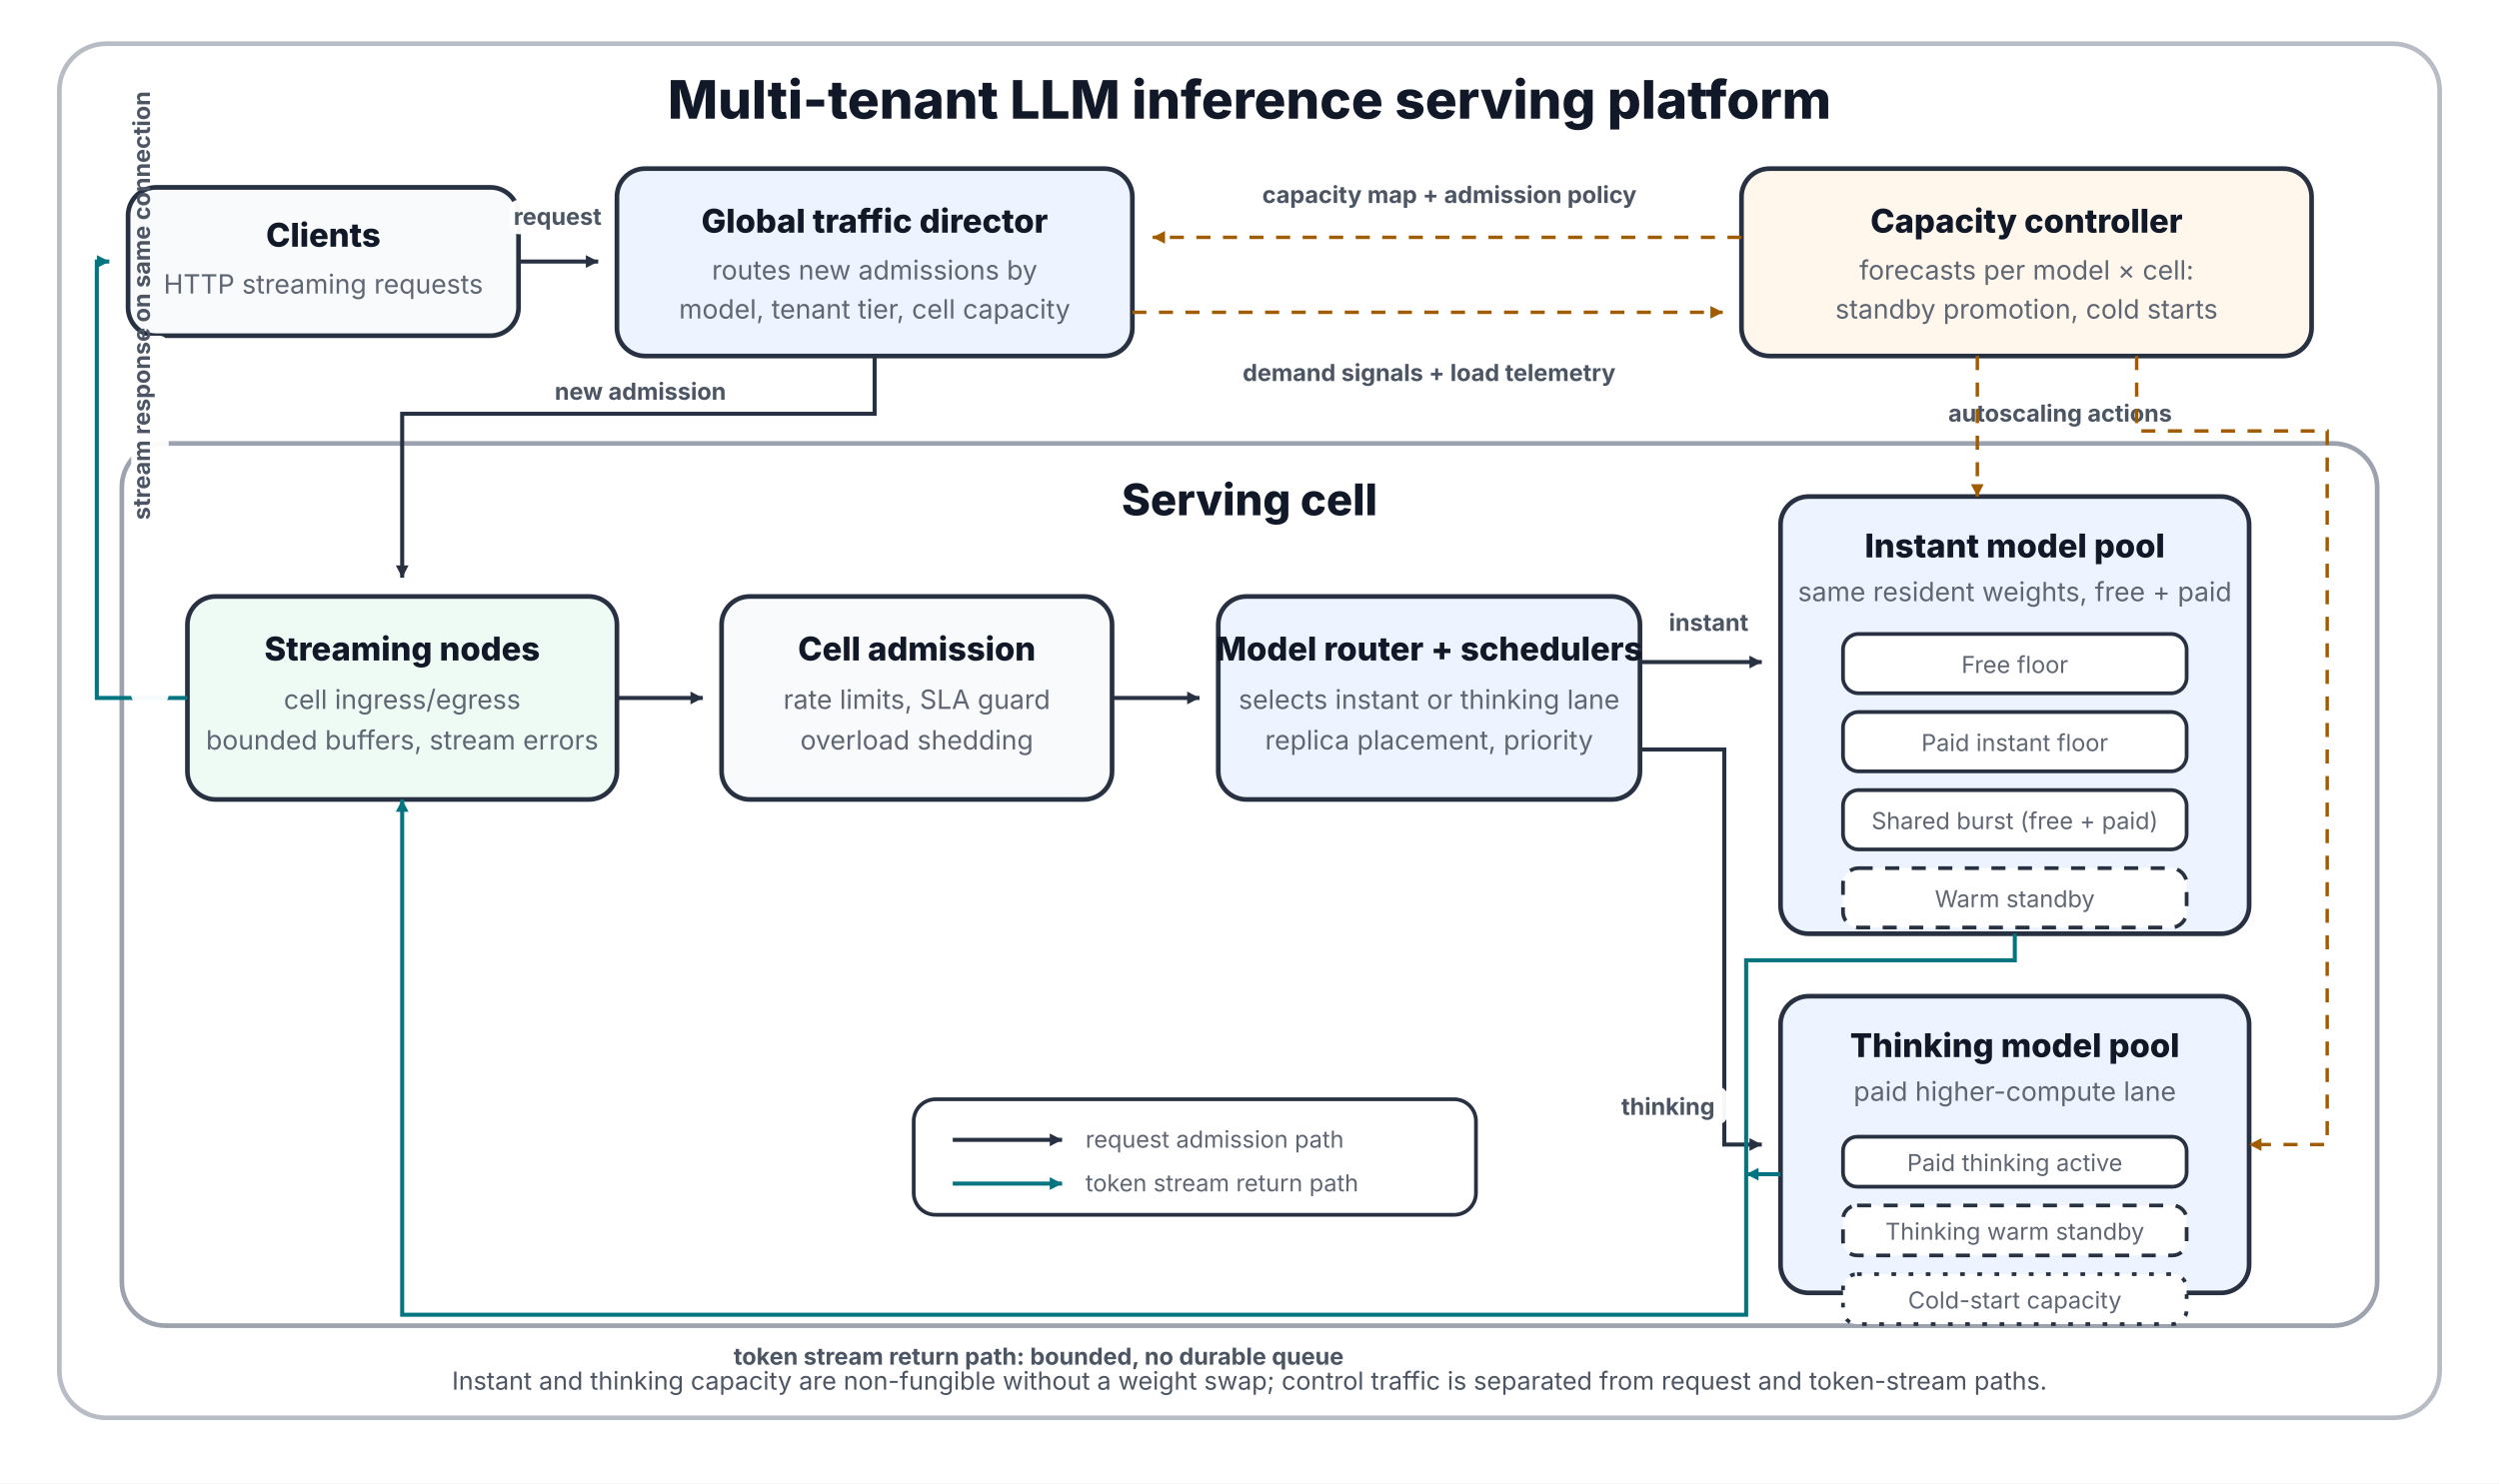
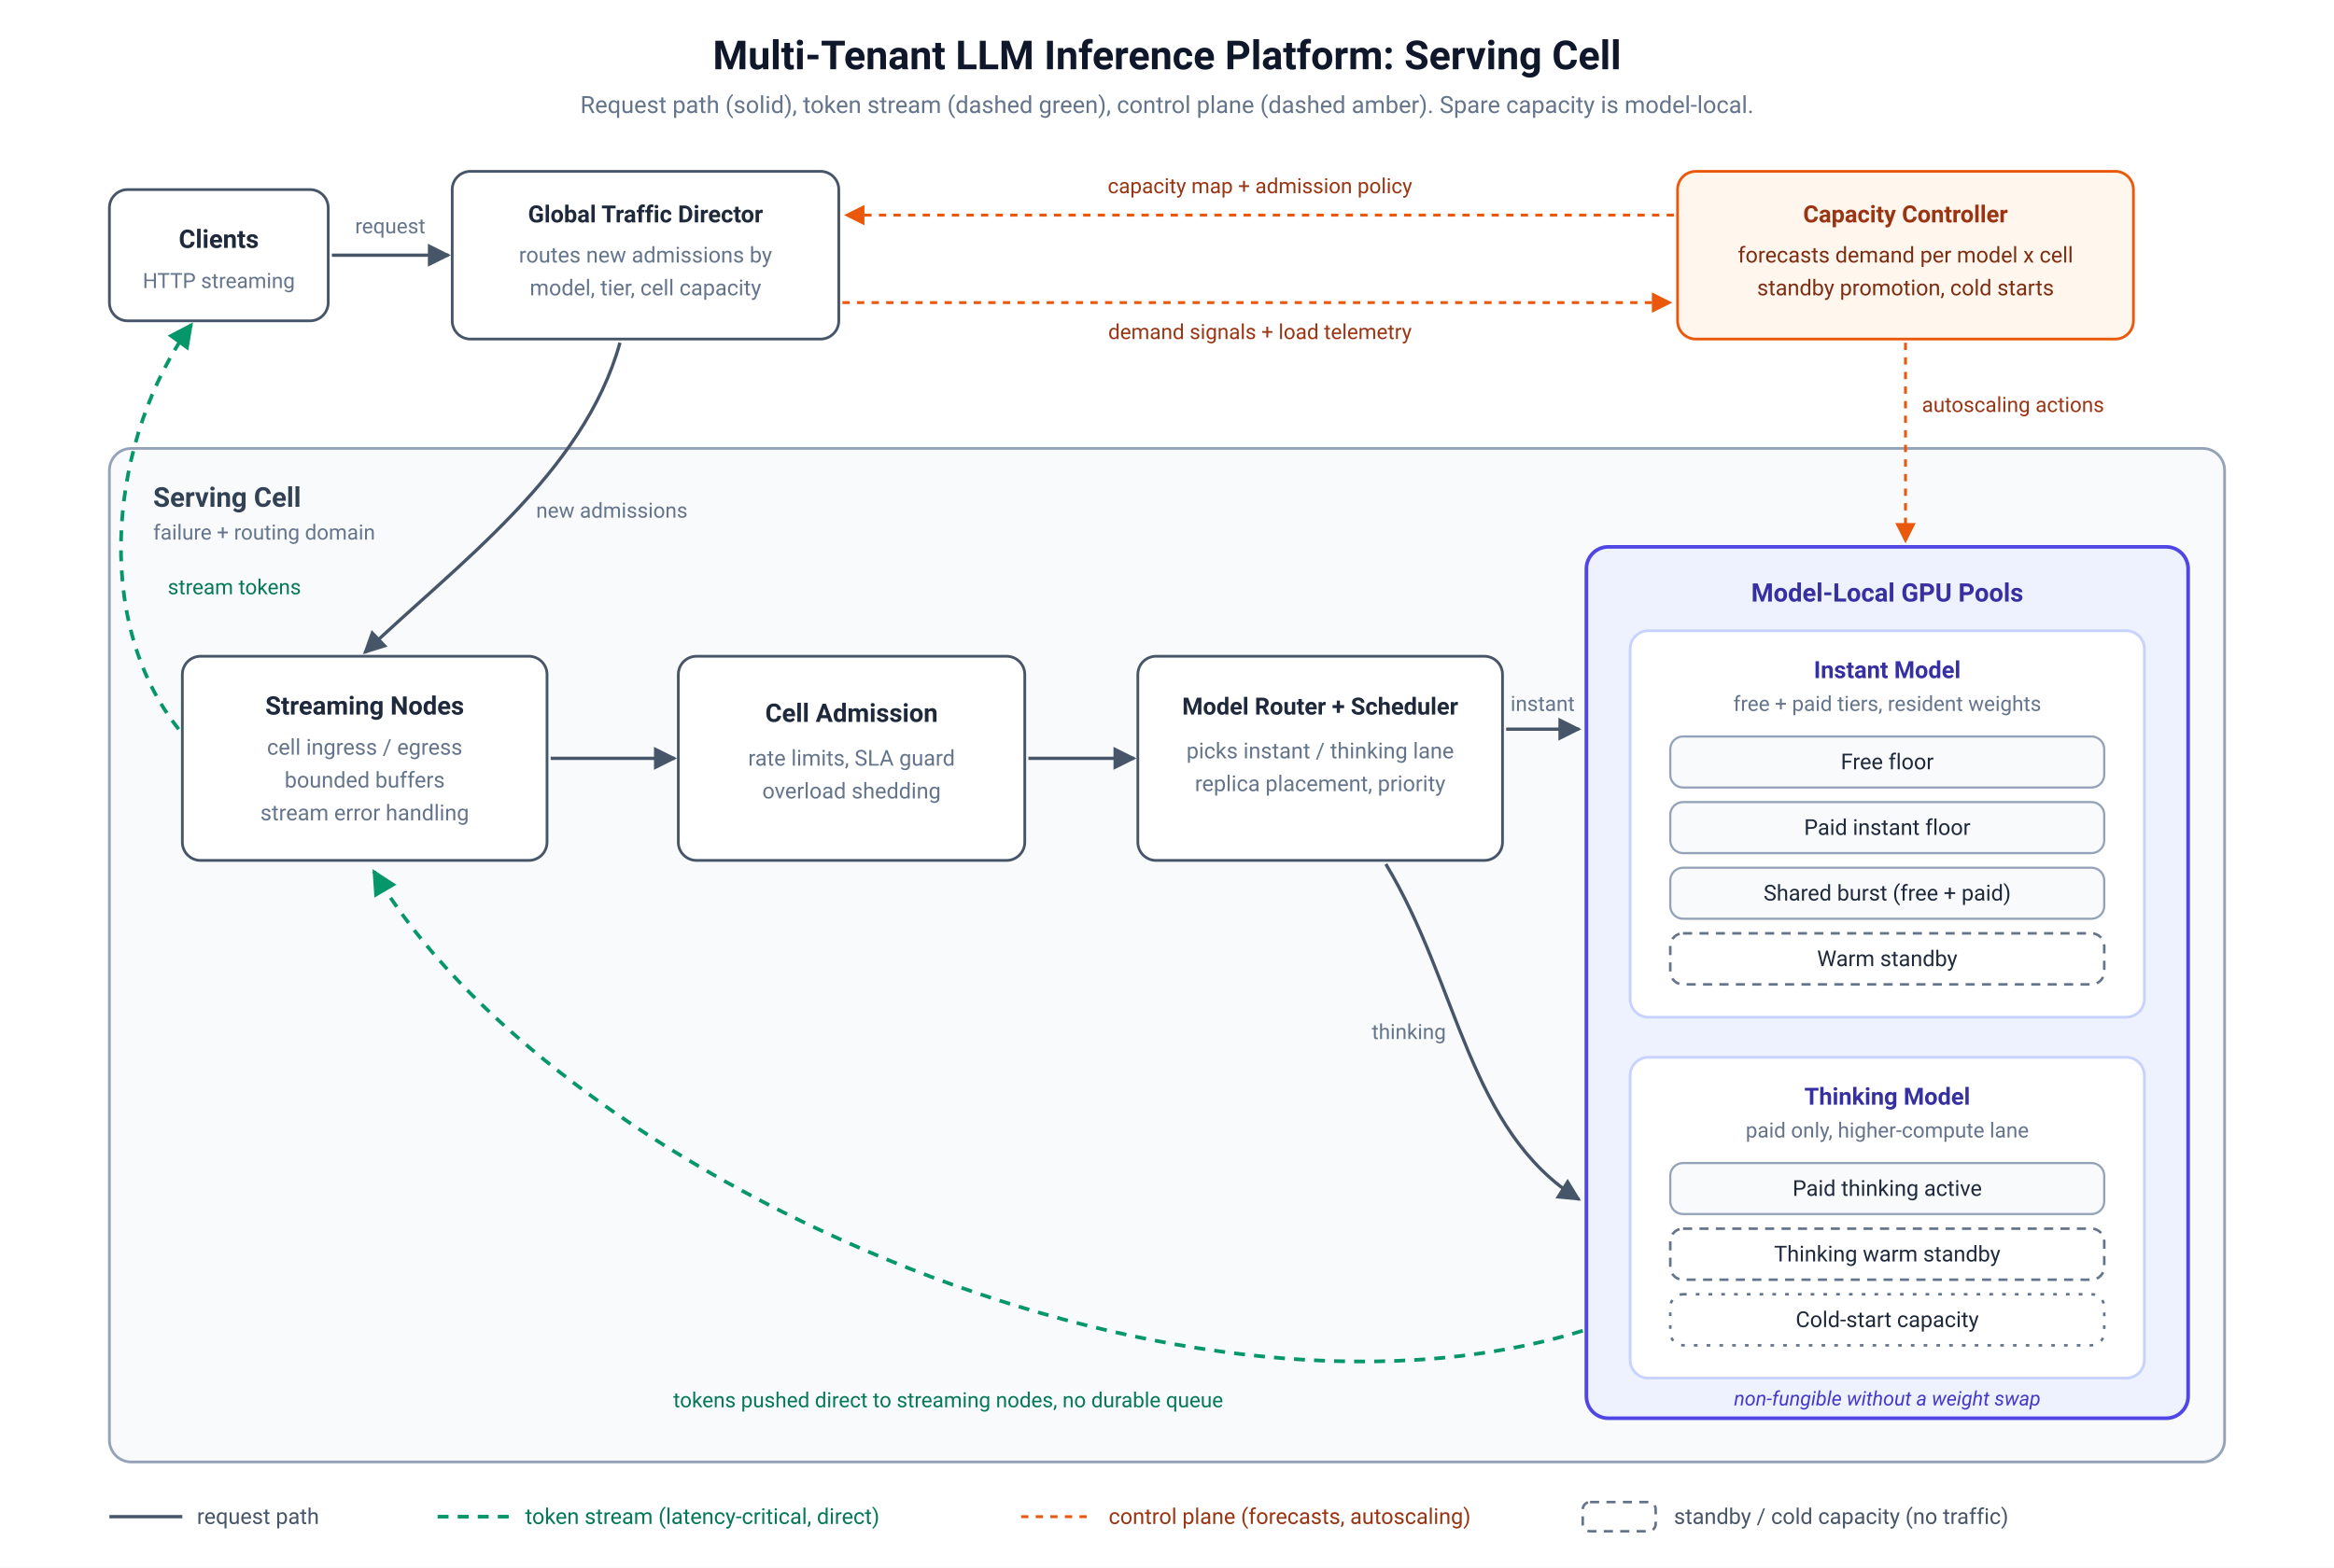
- <svg xmlns="http://www.w3.org/2000/svg" width="1600" height="950" viewBox="0 0 1600 950">
+ <svg xmlns="http://www.w3.org/2000/svg" viewBox="0 0 1280 860" font-family="ui-sans-serif, system-ui, -apple-system, Segoe UI, Roboto, sans-serif">
  <defs>
-     <marker id="arrow" markerWidth="11" markerHeight="11" refX="9.5" refY="5.5" orient="auto" markerUnits="userSpaceOnUse">
-       <path d="M1.6,1.4 L9.5,5.5 L1.6,9.6 Z" fill="#273142" />
+     <marker id="arrow" viewBox="0 0 10 10" refX="9" refY="5" markerWidth="7" markerHeight="7" orient="auto-start-reverse">
+       <path d="M 0 0 L 10 5 L 0 10 z" fill="#475569" />
    </marker>
-     <marker id="arrowTeal" markerWidth="11" markerHeight="11" refX="9.5" refY="5.5" orient="auto" markerUnits="userSpaceOnUse">
-       <path d="M1.6,1.4 L9.5,5.5 L1.6,9.6 Z" fill="#047481" />
+     <marker id="arrowReturn" viewBox="0 0 10 10" refX="9" refY="5" markerWidth="7" markerHeight="7" orient="auto-start-reverse">
+       <path d="M 0 0 L 10 5 L 0 10 z" fill="#059669" />
    </marker>
-     <marker id="arrowAmber" markerWidth="11" markerHeight="11" refX="9.5" refY="5.5" orient="auto" markerUnits="userSpaceOnUse">
-       <path d="M1.6,1.4 L9.5,5.5 L1.6,9.6 Z" fill="#a15c00" />
+     <marker id="arrowControl" viewBox="0 0 10 10" refX="9" refY="5" markerWidth="7" markerHeight="7" orient="auto-start-reverse">
+       <path d="M 0 0 L 10 5 L 0 10 z" fill="#ea580c" />
    </marker>
-     <style>
-       .bg { fill: #ffffff; }
-       .outer { fill: #ffffff; stroke: #b8bcc5; stroke-width: 3; }
-       .cell { fill: #ffffff; stroke: #9ca3af; stroke-width: 3; }
-       .box { fill: #f8fafc; stroke: #273142; stroke-width: 3; }
-       .blue { fill: #eef4ff; }
-       .cream { fill: #fff6ec; }
-       .green { fill: #eefbf5; }
-       .inner { fill: #ffffff; stroke: #273142; stroke-width: 2.4; }
-       .standby { fill: #ffffff; stroke: #273142; stroke-width: 2.4; stroke-dasharray: 9 8; }
-       .cold { fill: #ffffff; stroke: #273142; stroke-width: 2.4; stroke-dasharray: 3 8; }
-       .request { fill: none; stroke: #273142; stroke-width: 2.6; marker-end: url(#arrow); }
-       .stream { fill: none; stroke: #047481; stroke-width: 2.6; marker-end: url(#arrowTeal); }
-       .control { fill: none; stroke: #a15c00; stroke-width: 2.2; stroke-dasharray: 9 8; marker-end: url(#arrowAmber); }
-       .text { font-family: Inter, ui-sans-serif, system-ui, -apple-system, BlinkMacSystemFont, "Segoe UI", sans-serif; fill: #111827; }
-       .title { font-size: 34px; font-weight: 800; }
-       .section { font-size: 28px; font-weight: 800; }
-       .h { font-size: 21px; font-weight: 800; }
-       .body { font-size: 17px; fill: #5f6673; }
-       .small { font-size: 15px; fill: #5f6673; }
-       .label { font-size: 15px; font-weight: 700; fill: #4b5563; }
-       .label-bg { fill: #ffffff; opacity: 0.96; }
-       .note { font-size: 16px; fill: #4b5563; }
-     </style>
  </defs>
-   <rect class="bg" x="0" y="0" width="1600" height="950" />
-   <rect class="outer" x="38" y="28" width="1524" height="880" rx="30" />
-   <text class="text title" x="800" y="76" text-anchor="middle">Multi-tenant LLM inference serving platform</text>
-   <rect class="box" x="82" y="120" width="250" height="95" rx="18" />
-   <text class="text h" x="207" y="158" text-anchor="middle">Clients</text>
-   <text class="text body" x="207" y="188" text-anchor="middle">HTTP streaming requests</text>
-   <rect class="box blue" x="395" y="108" width="330" height="120" rx="18" />
-   <text class="text h" x="560" y="149" text-anchor="middle">Global traffic director</text>
-   <text class="text body" x="560" y="179" text-anchor="middle">routes new admissions by</text>
-   <text class="text body" x="560" y="204" text-anchor="middle">model, tenant tier, cell capacity</text>
-   <rect class="box cream" x="1115" y="108" width="365" height="120" rx="18" />
-   <text class="text h" x="1297.5" y="149" text-anchor="middle">Capacity controller</text>
-   <text class="text body" x="1297.5" y="179" text-anchor="middle">forecasts per model × cell:</text>
-   <text class="text body" x="1297.5" y="204" text-anchor="middle">standby promotion, cold starts</text>
-   <path class="request" d="M332 167.5 H383" />
-   <rect class="label-bg" x="326" y="128" width="62" height="22" rx="6" />
-   <text class="text label" x="357" y="144" text-anchor="middle">request</text>
-   <path class="control" d="M1115 152 H738" />
-   <rect class="label-bg" x="807" y="112" width="242" height="24" rx="6" />
-   <text class="text label" x="928" y="130" text-anchor="middle">capacity map + admission policy</text>
-   <path class="control" d="M725 200 H1103" />
-   <rect class="label-bg" x="798" y="226" width="234" height="24" rx="6" />
-   <text class="text label" x="915" y="244" text-anchor="middle">demand signals + load telemetry</text>
-   <rect class="cell" x="78" y="284" width="1444" height="565" rx="28" />
-   <text class="text section" x="800" y="330" text-anchor="middle">Serving cell</text>
-   <rect class="box green" x="120" y="382" width="275" height="130" rx="18" />
-   <text class="text h" x="257.5" y="423" text-anchor="middle">Streaming nodes</text>
-   <text class="text body" x="257.5" y="454" text-anchor="middle">cell ingress/egress</text>
-   <text class="text body" x="257.5" y="480" text-anchor="middle">bounded buffers, stream errors</text>
-   <rect class="box" x="462" y="382" width="250" height="130" rx="18" />
-   <text class="text h" x="587" y="423" text-anchor="middle">Cell admission</text>
-   <text class="text body" x="587" y="454" text-anchor="middle">rate limits, SLA guard</text>
-   <text class="text body" x="587" y="480" text-anchor="middle">overload shedding</text>
-   <rect class="box blue" x="780" y="382" width="270" height="130" rx="18" />
-   <text class="text h" x="915" y="423" text-anchor="middle">Model router + schedulers</text>
-   <text class="text body" x="915" y="454" text-anchor="middle">selects instant or thinking lane</text>
-   <text class="text body" x="915" y="480" text-anchor="middle">replica placement, priority</text>
-   <rect class="box blue" x="1140" y="318" width="300" height="280" rx="18" />
-   <text class="text h" x="1290" y="357" text-anchor="middle">Instant model pool</text>
-   <text class="text body" x="1290" y="385" text-anchor="middle">same resident weights, free + paid</text>
-   <rect class="inner" x="1180" y="406" width="220" height="38" rx="10" />
-   <text class="text small" x="1290" y="431" text-anchor="middle">Free floor</text>
-   <rect class="inner" x="1180" y="456" width="220" height="38" rx="10" />
-   <text class="text small" x="1290" y="481" text-anchor="middle">Paid instant floor</text>
-   <rect class="inner" x="1180" y="506" width="220" height="38" rx="10" />
-   <text class="text small" x="1290" y="531" text-anchor="middle">Shared burst (free + paid)</text>
-   <rect class="standby" x="1180" y="556" width="220" height="38" rx="10" />
-   <text class="text small" x="1290" y="581" text-anchor="middle">Warm standby</text>
-   <rect class="box blue" x="1140" y="638" width="300" height="190" rx="18" />
-   <text class="text h" x="1290" y="677" text-anchor="middle">Thinking model pool</text>
-   <text class="text body" x="1290" y="705" text-anchor="middle">paid higher-compute lane</text>
-   <rect class="inner" x="1180" y="728" width="220" height="32" rx="9" />
-   <text class="text small" x="1290" y="750" text-anchor="middle">Paid thinking active</text>
-   <rect class="standby" x="1180" y="772" width="220" height="32" rx="9" />
-   <text class="text small" x="1290" y="794" text-anchor="middle">Thinking warm standby</text>
-   <rect class="cold" x="1180" y="816" width="220" height="32" rx="9" />
-   <text class="text small" x="1290" y="838" text-anchor="middle">Cold-start capacity</text>
-   <path class="request" d="M560 228 V265 H257.5 V370" />
-   <rect class="label-bg" x="352" y="238" width="116" height="24" rx="6" />
-   <text class="text label" x="410" y="256" text-anchor="middle">new admission</text>
-   <path class="request" d="M395 447 H450" />
-   <path class="request" d="M712 447 H768" />
-   <path class="request" d="M1050 424 H1128" />
-   <path class="request" d="M1050 480 H1104 V733 H1128" />
-   <rect class="label-bg" x="1062" y="386" width="64" height="24" rx="6" />
-   <text class="text label" x="1094" y="404" text-anchor="middle">instant</text>
-   <rect class="label-bg" x="1030" y="696" width="76" height="24" rx="6" />
-   <text class="text label" x="1068" y="714" text-anchor="middle">thinking</text>
-   <path class="stream" d="M1290 598 V615 H1118 V842 H257.5 V512" />
-   <path class="stream" d="M1140 752 H1118" />
-   <rect class="label-bg" x="466" y="856" width="398" height="24" rx="6" />
-   <text class="text label" x="665" y="874" text-anchor="middle" fill="#047481">token stream return path: bounded, no durable queue</text>
-   <path class="stream" d="M120 447 H62 V167.5 H70" />
-   <rect class="label-bg" x="-451" y="84" width="236" height="24" rx="6" transform="rotate(-90)" />
-   <text class="text label" x="96" y="333" transform="rotate(-90 96 333)" fill="#047481">stream response on same connection</text>
-   <rect class="label-bg" x="1242" y="252" width="154" height="24" rx="6" />
-   <text class="text label" x="1319" y="270" text-anchor="middle">autoscaling actions</text>
-   <path class="control" d="M1266 228 V318" />
-   <path class="control" d="M1368 228 V276 H1490 V733 H1440" />
-   <rect class="inner" x="585" y="704" width="360" height="74" rx="14" />
-   <path class="request" d="M610 730 H680" />
-   <text class="text small" x="695" y="735">request admission path</text>
-   <path class="stream" d="M610 758 H680" />
-   <text class="text small" x="695" y="763">token stream return path</text>
-   <text class="text note" x="800" y="890" text-anchor="middle">
-     Instant and thinking capacity are non-fungible without a weight swap; control traffic is separated from request and token-stream paths.
-   </text>
+   <rect x="0" y="0" width="1280" height="860" fill="#ffffff" />
+   <text x="640" y="38" text-anchor="middle" font-size="22" font-weight="700" fill="#0f172a">Multi-Tenant LLM Inference Platform: Serving Cell</text>
+   <text x="640" y="62" text-anchor="middle" font-size="13" fill="#64748b">Request path (solid), token stream (dashed green), control plane (dashed amber). Spare capacity is model-local.</text>
+   <rect x="60" y="104" width="120" height="72" rx="10" fill="#ffffff" stroke="#475569" stroke-width="1.5" />
+   <text x="120" y="136" text-anchor="middle" font-size="14" font-weight="600" fill="#1e293b">Clients</text>
+   <text x="120" y="158" text-anchor="middle" font-size="11.5" fill="#64748b">HTTP streaming</text>
+   <rect x="248" y="94" width="212" height="92" rx="10" fill="#ffffff" stroke="#475569" stroke-width="1.5" />
+   <text x="354" y="122" text-anchor="middle" font-size="13" font-weight="600" fill="#1e293b">Global Traffic Director</text>
+   <text x="354" y="144" text-anchor="middle" font-size="12" fill="#64748b">routes new admissions by</text>
+   <text x="354" y="162" text-anchor="middle" font-size="12" fill="#64748b">model, tier, cell capacity</text>
+   <rect x="920" y="94" width="250" height="92" rx="10" fill="#fff7ed" stroke="#ea580c" stroke-width="1.5" />
+   <text x="1045" y="122" text-anchor="middle" font-size="13" font-weight="600" fill="#9a3412">Capacity Controller</text>
+   <text x="1045" y="144" text-anchor="middle" font-size="12" fill="#7c2d12">forecasts demand per model x cell</text>
+   <text x="1045" y="162" text-anchor="middle" font-size="12" fill="#7c2d12">standby promotion, cold starts</text>
+   <line x1="182" y1="140" x2="246" y2="140" stroke="#475569" stroke-width="1.8" marker-end="url(#arrow)" />
+   <text x="214" y="128" text-anchor="middle" font-size="11.5" fill="#64748b">request</text>
+   <line x1="918" y1="118" x2="464" y2="118" stroke="#ea580c" stroke-width="1.6" stroke-dasharray="4 4" marker-end="url(#arrowControl)" />
+   <text x="691" y="106" text-anchor="middle" font-size="11.5" fill="#9a3412">capacity map + admission policy</text>
+   <line x1="462" y1="166" x2="916" y2="166" stroke="#ea580c" stroke-width="1.6" stroke-dasharray="4 4" marker-end="url(#arrowControl)" />
+   <text x="691" y="186" text-anchor="middle" font-size="11.5" fill="#9a3412">demand signals + load telemetry</text>
+   <rect x="60" y="246" width="1160" height="556" rx="12" fill="#f8fafc" stroke="#94a3b8" stroke-width="1.5" />
+   <text x="84" y="278" font-size="15" font-weight="700" fill="#334155">Serving Cell</text>
+   <text x="84" y="296" font-size="11.5" fill="#64748b">failure + routing domain</text>
+   <rect x="100" y="360" width="200" height="112" rx="10" fill="#ffffff" stroke="#475569" stroke-width="1.5" />
+   <text x="200" y="392" text-anchor="middle" font-size="14" font-weight="600" fill="#1e293b">Streaming Nodes</text>
+   <text x="200" y="414" text-anchor="middle" font-size="12" fill="#64748b">cell ingress / egress</text>
+   <text x="200" y="432" text-anchor="middle" font-size="12" fill="#64748b">bounded buffers</text>
+   <text x="200" y="450" text-anchor="middle" font-size="12" fill="#64748b">stream error handling</text>
+   <rect x="372" y="360" width="190" height="112" rx="10" fill="#ffffff" stroke="#475569" stroke-width="1.5" />
+   <text x="467" y="396" text-anchor="middle" font-size="14" font-weight="600" fill="#1e293b">Cell Admission</text>
+   <text x="467" y="420" text-anchor="middle" font-size="12" fill="#64748b">rate limits, SLA guard</text>
+   <text x="467" y="438" text-anchor="middle" font-size="12" fill="#64748b">overload shedding</text>
+   <rect x="624" y="360" width="200" height="112" rx="10" fill="#ffffff" stroke="#475569" stroke-width="1.5" />
+   <text x="724" y="392" text-anchor="middle" font-size="13" font-weight="600" fill="#1e293b">Model Router + Scheduler</text>
+   <text x="724" y="416" text-anchor="middle" font-size="12" fill="#64748b">picks instant / thinking lane</text>
+   <text x="724" y="434" text-anchor="middle" font-size="12" fill="#64748b">replica placement, priority</text>
+   <rect x="870" y="300" width="330" height="478" rx="12" fill="#eef2ff" stroke="#4f46e5" stroke-width="2" />
+   <text x="1035" y="330" text-anchor="middle" font-size="14" font-weight="700" fill="#3730a3">Model-Local GPU Pools</text>
+   <rect x="894" y="346" width="282" height="212" rx="10" fill="#ffffff" stroke="#c7d2fe" stroke-width="1.5" />
+   <text x="1035" y="372" text-anchor="middle" font-size="13" font-weight="600" fill="#3730a3">Instant Model</text>
+   <text x="1035" y="390" text-anchor="middle" font-size="11.5" fill="#64748b">free + paid tiers, resident weights</text>
+   <rect x="916" y="404" width="238" height="28" rx="7" fill="#f8fafc" stroke="#94a3b8" stroke-width="1.2" />
+   <text x="1035" y="422" text-anchor="middle" font-size="12" fill="#1e293b">Free floor</text>
+   <rect x="916" y="440" width="238" height="28" rx="7" fill="#f8fafc" stroke="#94a3b8" stroke-width="1.2" />
+   <text x="1035" y="458" text-anchor="middle" font-size="12" fill="#1e293b">Paid instant floor</text>
+   <rect x="916" y="476" width="238" height="28" rx="7" fill="#f8fafc" stroke="#94a3b8" stroke-width="1.2" />
+   <text x="1035" y="494" text-anchor="middle" font-size="12" fill="#1e293b">Shared burst (free + paid)</text>
+   <rect x="916" y="512" width="238" height="28" rx="7" fill="#ffffff" stroke="#64748b" stroke-width="1.4" stroke-dasharray="5 4" />
+   <text x="1035" y="530" text-anchor="middle" font-size="12" fill="#1e293b">Warm standby</text>
+   <rect x="894" y="580" width="282" height="176" rx="10" fill="#ffffff" stroke="#c7d2fe" stroke-width="1.5" />
+   <text x="1035" y="606" text-anchor="middle" font-size="13" font-weight="600" fill="#3730a3">Thinking Model</text>
+   <text x="1035" y="624" text-anchor="middle" font-size="11.5" fill="#64748b">paid only, higher-compute lane</text>
+   <rect x="916" y="638" width="238" height="28" rx="7" fill="#f8fafc" stroke="#94a3b8" stroke-width="1.2" />
+   <text x="1035" y="656" text-anchor="middle" font-size="12" fill="#1e293b">Paid thinking active</text>
+   <rect x="916" y="674" width="238" height="28" rx="7" fill="#ffffff" stroke="#64748b" stroke-width="1.4" stroke-dasharray="5 4" />
+   <text x="1035" y="692" text-anchor="middle" font-size="12" fill="#1e293b">Thinking warm standby</text>
+   <rect x="916" y="710" width="238" height="28" rx="7" fill="#ffffff" stroke="#64748b" stroke-width="1.4" stroke-dasharray="2 5" />
+   <text x="1035" y="728" text-anchor="middle" font-size="12" fill="#1e293b">Cold-start capacity</text>
+   <text x="1035" y="771" text-anchor="middle" font-size="11" font-style="italic" fill="#4338ca">non-fungible without a weight swap</text>
+   <path d="M 340 188 C 320 260, 250 310, 200 358" fill="none" stroke="#475569" stroke-width="1.8" marker-end="url(#arrow)" />
+   <text x="294" y="284" font-size="11.5" fill="#64748b">new admissions</text>
+   <line x1="302" y1="416" x2="370" y2="416" stroke="#475569" stroke-width="1.8" marker-end="url(#arrow)" />
+   <line x1="564" y1="416" x2="622" y2="416" stroke="#475569" stroke-width="1.8" marker-end="url(#arrow)" />
+   <line x1="826" y1="400" x2="866" y2="400" stroke="#475569" stroke-width="1.8" marker-end="url(#arrow)" />
+   <text x="846" y="390" text-anchor="middle" font-size="11.5" fill="#64748b">instant</text>
+   <path d="M 760 474 C 800 540, 805 620, 866 658" fill="none" stroke="#475569" stroke-width="1.8" marker-end="url(#arrow)" />
+   <text x="793" y="570" text-anchor="end" font-size="11.5" fill="#64748b">thinking</text>
+   <path d="M 868 730 C 640 800, 300 640, 205 478" fill="none" stroke="#059669" stroke-width="2" stroke-dasharray="6 5" marker-end="url(#arrowReturn)" />
+   <text x="520" y="772" text-anchor="middle" font-size="11.5" fill="#047857">tokens pushed direct to streaming nodes, no durable queue</text>
+   <path d="M 98 400 C 50 340, 60 240, 105 178" fill="none" stroke="#059669" stroke-width="2" stroke-dasharray="6 5" marker-end="url(#arrowReturn)" />
+   <text x="92" y="326" font-size="11.5" fill="#047857">stream tokens</text>
+   <line x1="1045" y1="188" x2="1045" y2="297" stroke="#ea580c" stroke-width="1.6" stroke-dasharray="4 4" marker-end="url(#arrowControl)" />
+   <text x="1054" y="226" font-size="11.5" fill="#9a3412">autoscaling actions</text>
+   <line x1="60" y1="832" x2="100" y2="832" stroke="#475569" stroke-width="1.8" />
+   <text x="108" y="836" font-size="12" fill="#475569">request path</text>
+   <line x1="240" y1="832" x2="280" y2="832" stroke="#059669" stroke-width="2" stroke-dasharray="6 5" />
+   <text x="288" y="836" font-size="12" fill="#047857">token stream (latency-critical, direct)</text>
+   <line x1="560" y1="832" x2="600" y2="832" stroke="#ea580c" stroke-width="1.6" stroke-dasharray="4 4" />
+   <text x="608" y="836" font-size="12" fill="#9a3412">control plane (forecasts, autoscaling)</text>
+   <rect x="868" y="824" width="40" height="16" rx="4" fill="#ffffff" stroke="#64748b" stroke-width="1.4" stroke-dasharray="5 4" />
+   <text x="918" y="836" font-size="12" fill="#475569">standby / cold capacity (no traffic)</text>
</svg>
